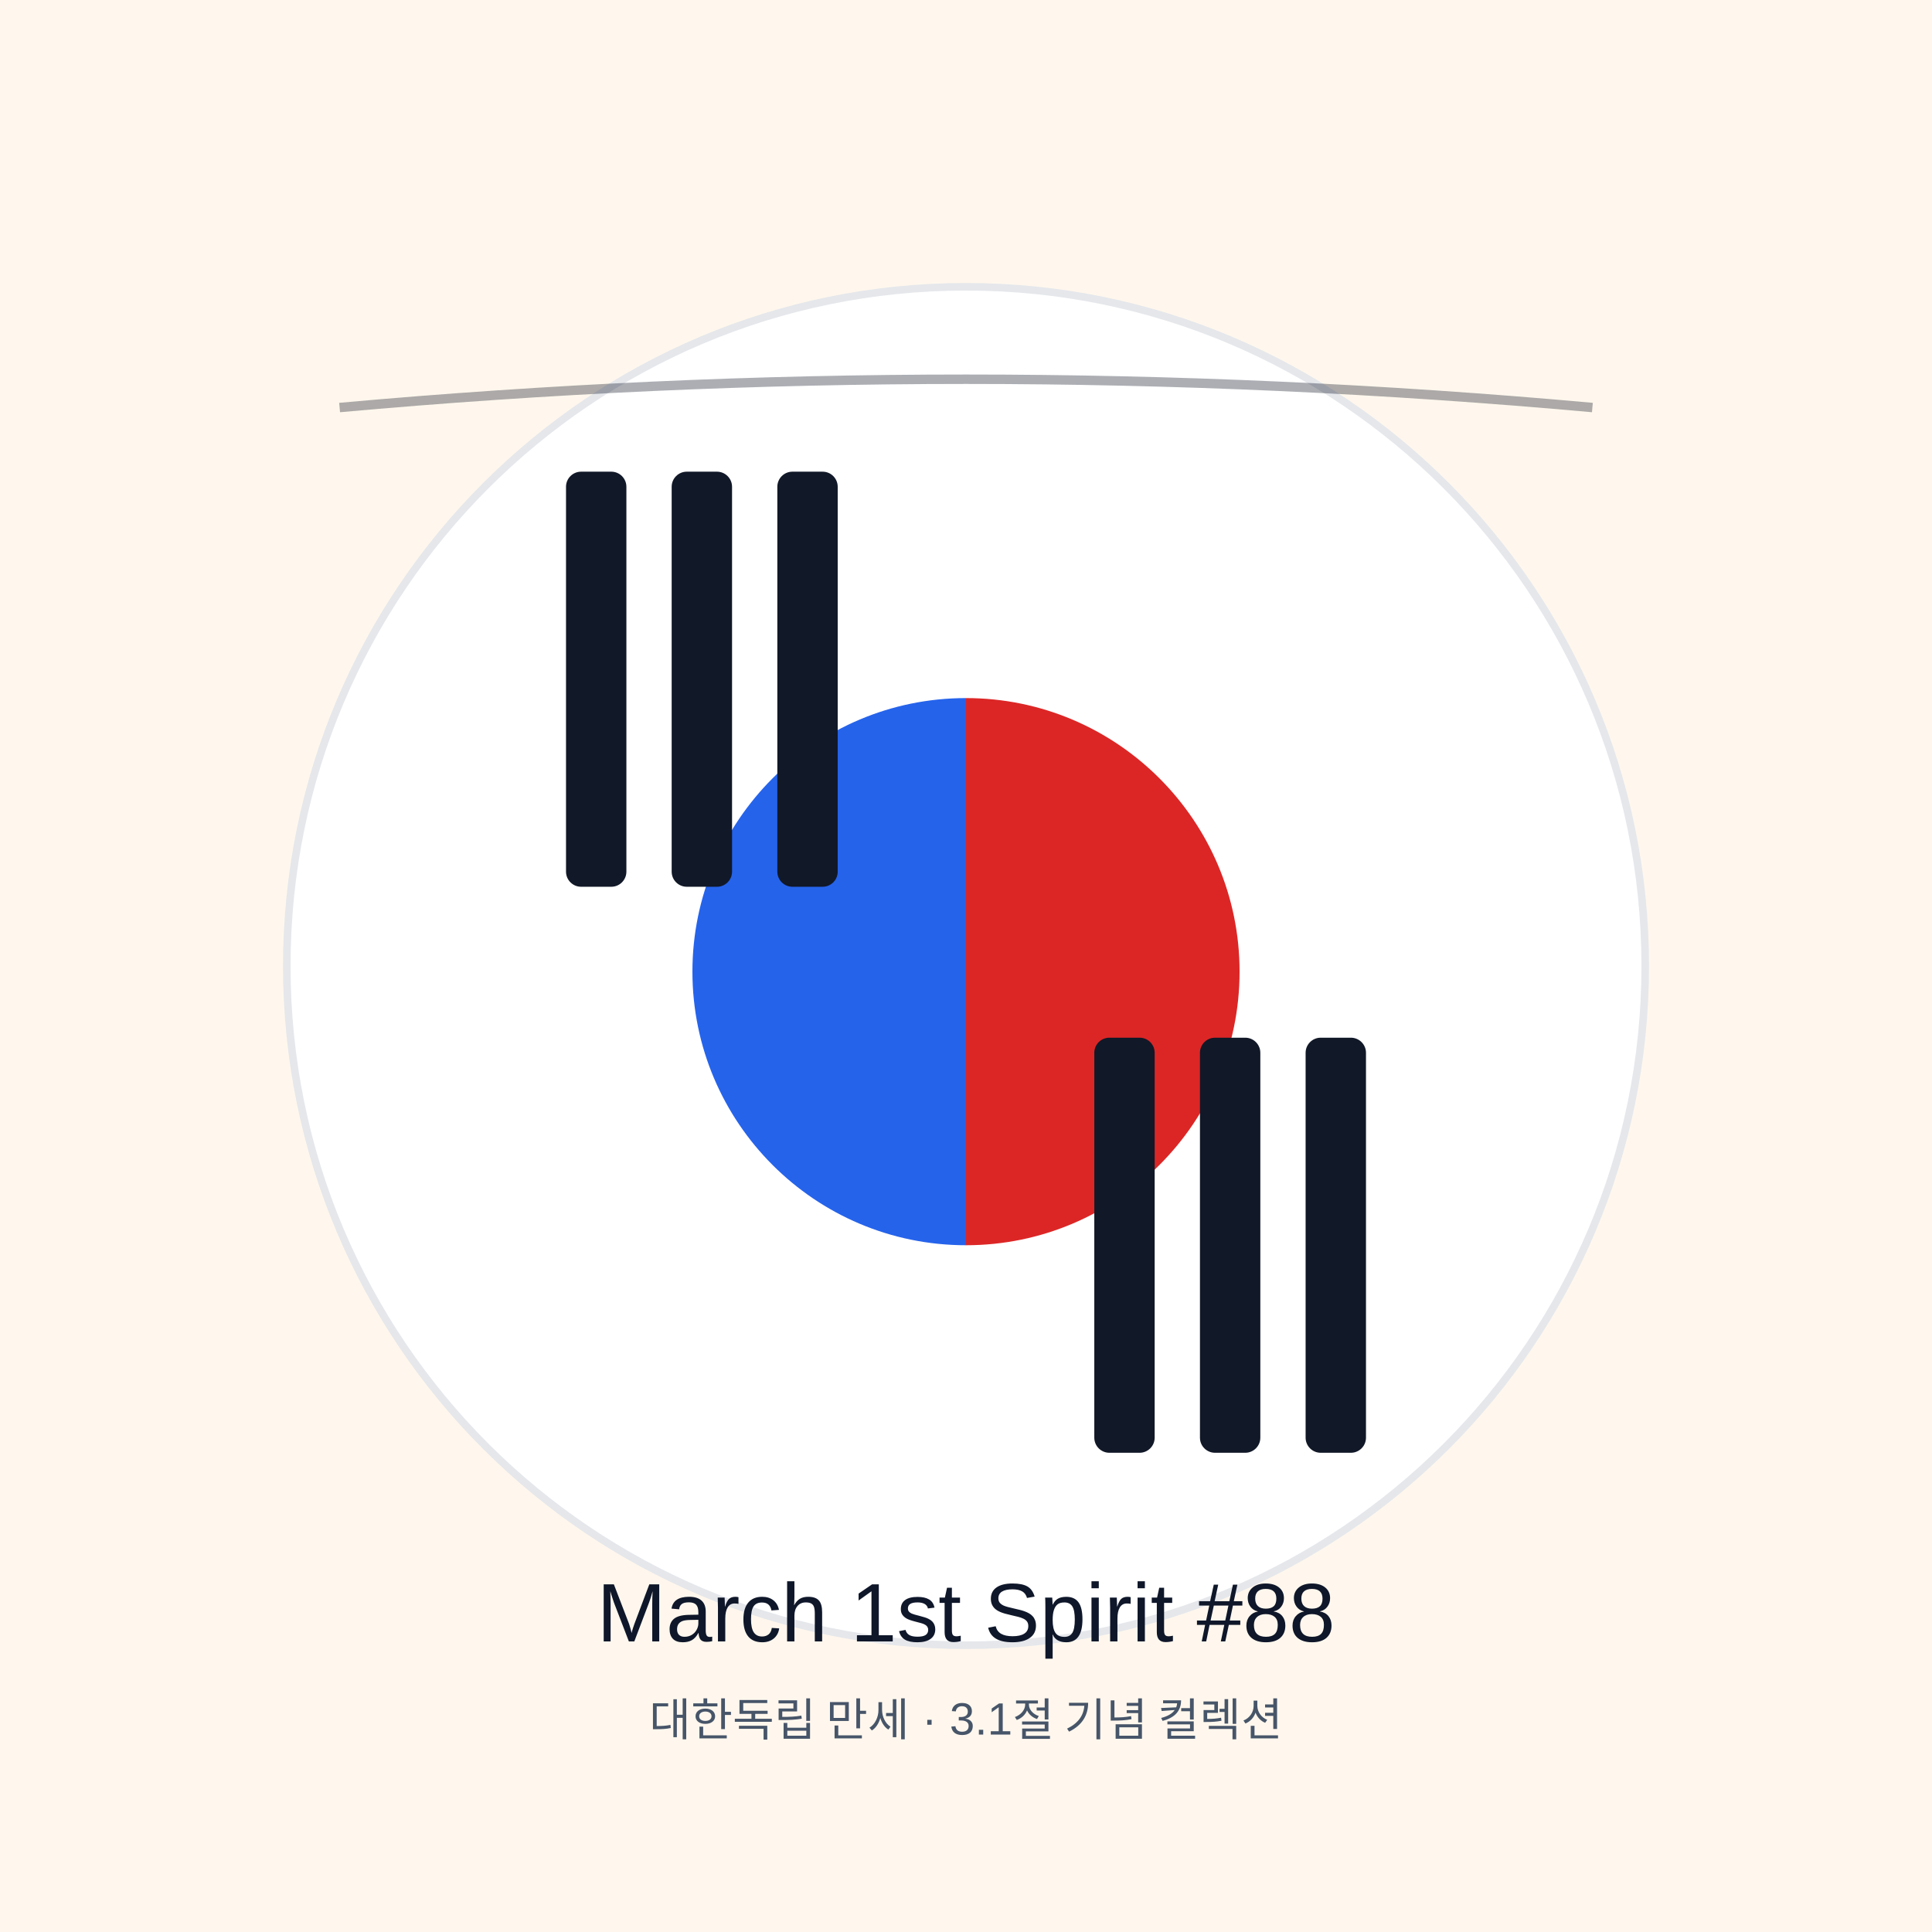
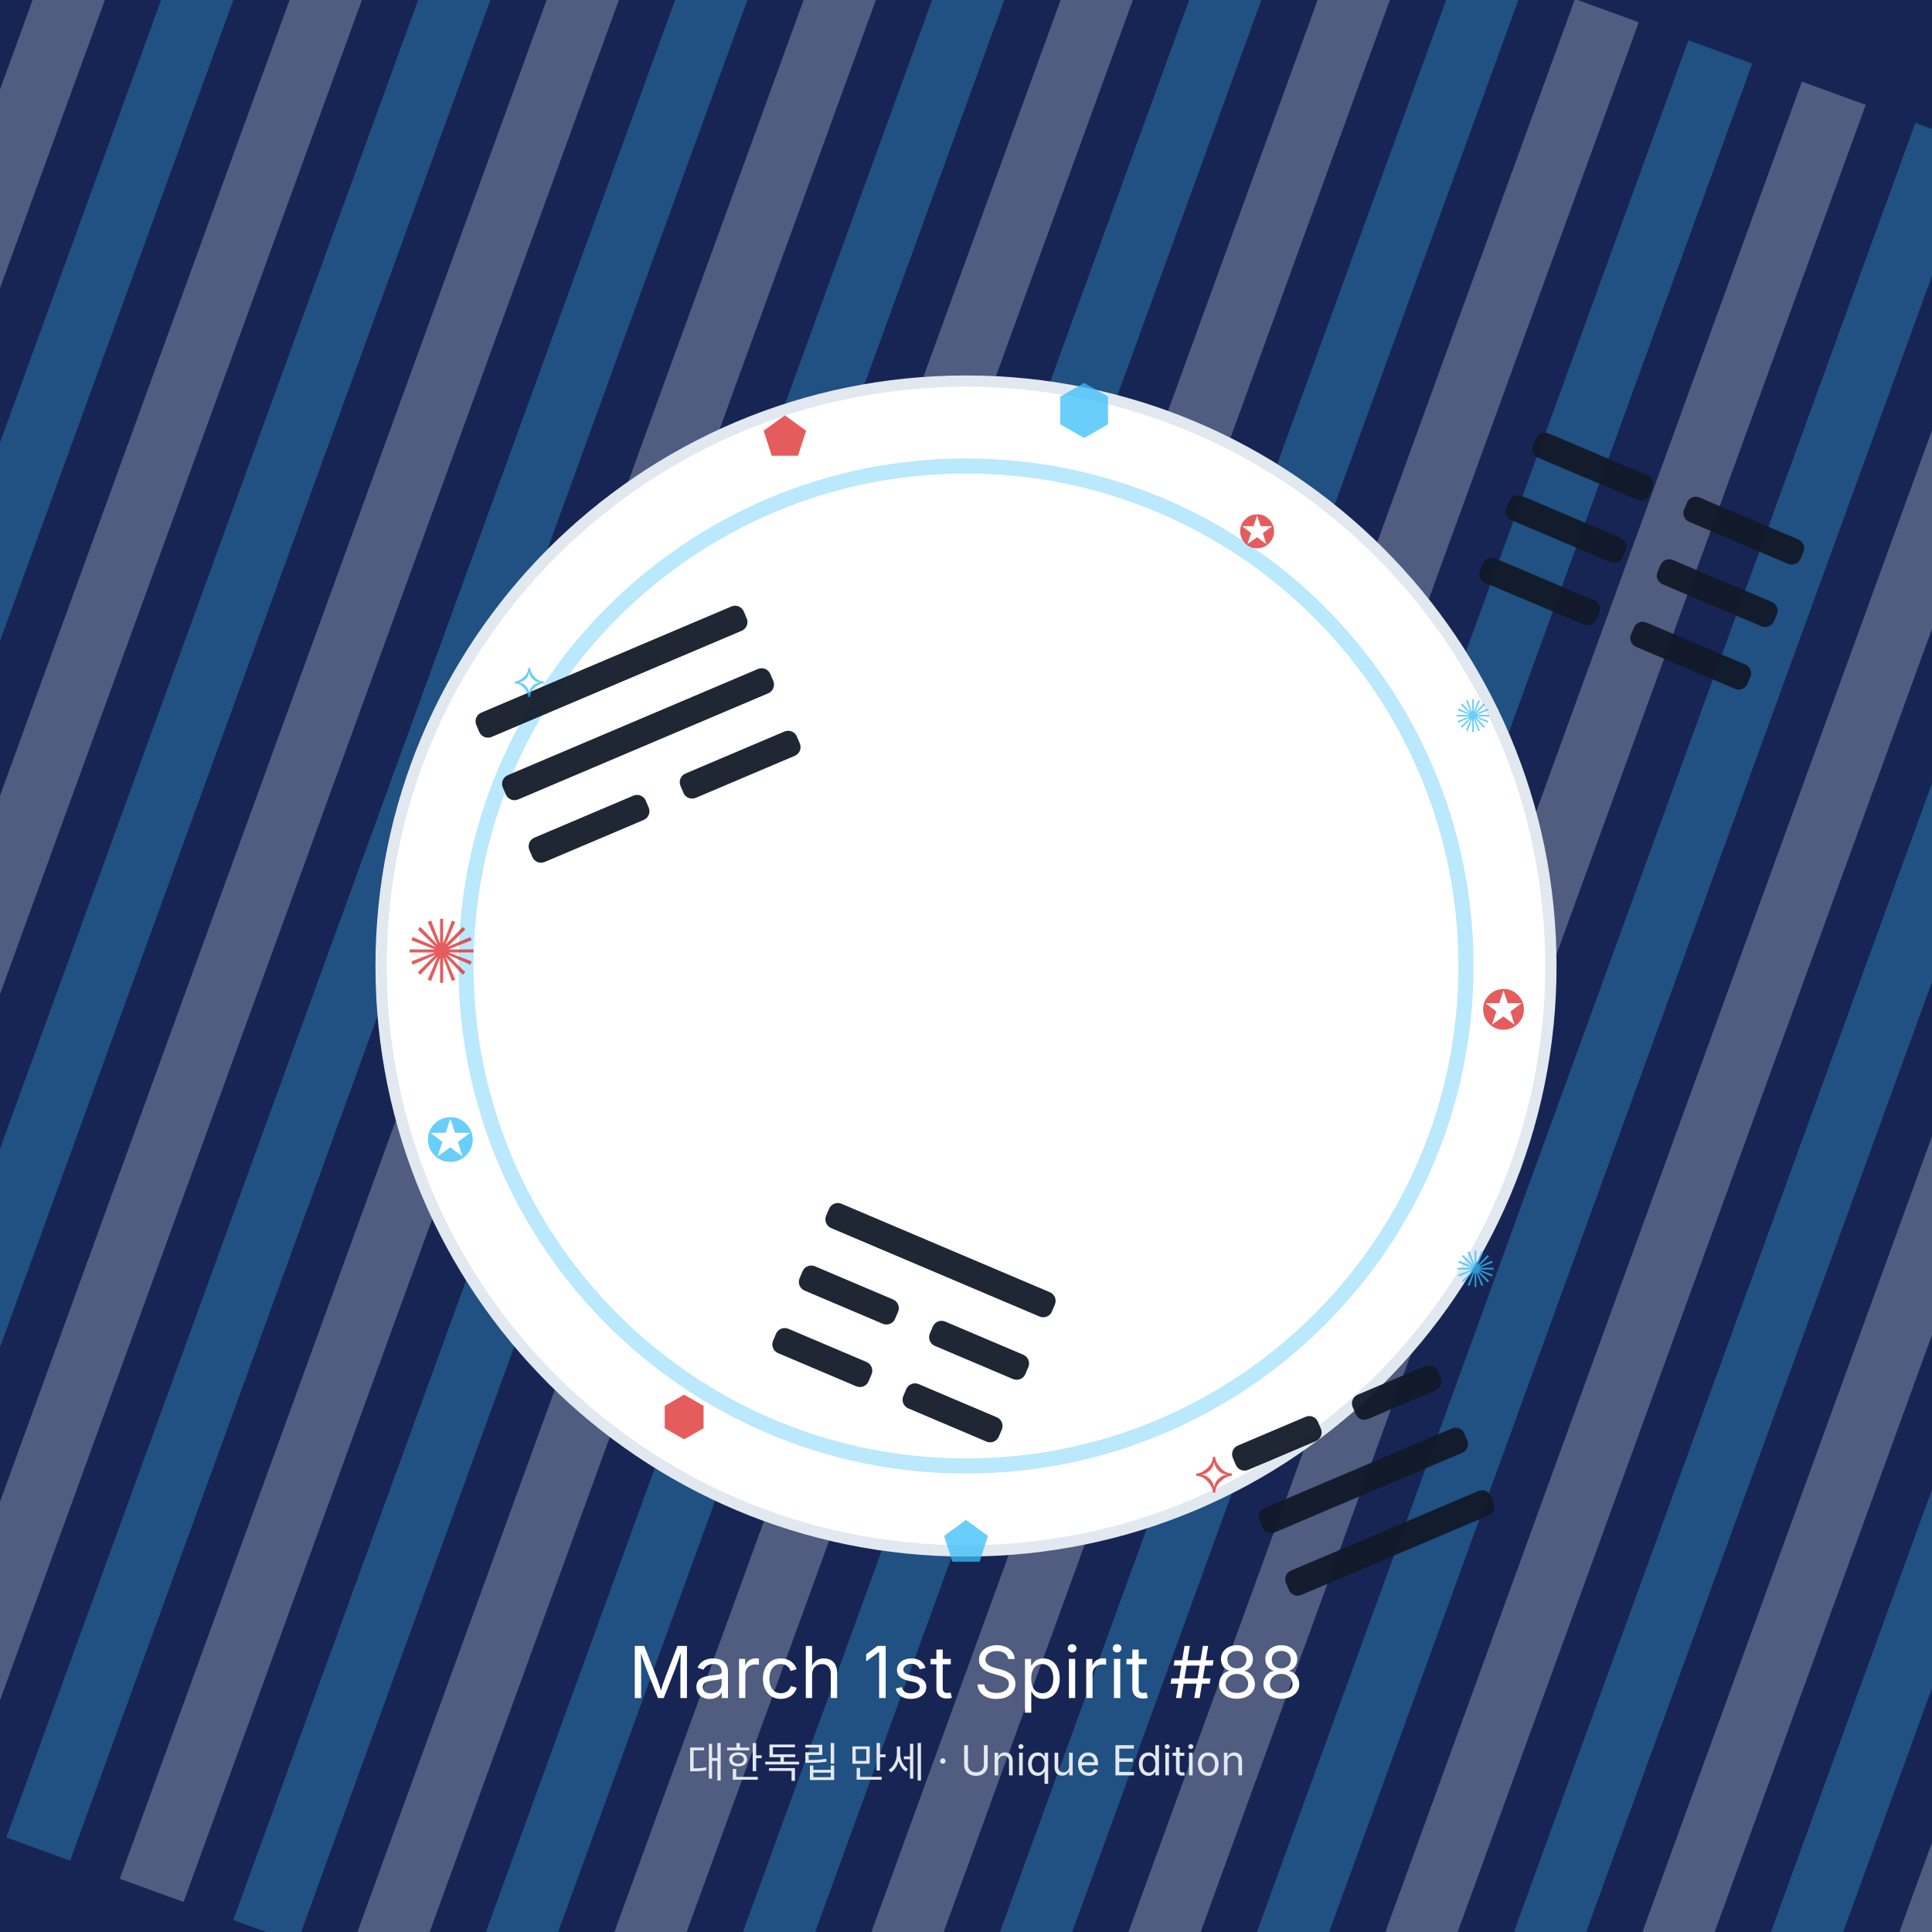
<svg xmlns="http://www.w3.org/2000/svg" width="1024" height="1024" viewBox="0 0 1024 1024">
-   <rect width="1024" height="1024" fill="#fff7ed" />
-   <circle cx="512" cy="512" r="360" fill="#ffffff" stroke="#e5e7eb" stroke-width="4" />
-   <path d="M512 370c80 0 145 65 145 145s-65 145-145 145V370z" fill="#dc2626" />
-   <path d="M512 660c-80 0-145-65-145-145s65-145 145-145v290z" fill="#2563eb" />
-   <rect x="300" y="250" width="32" height="220" rx="8" fill="#111827" />
-   <rect x="356" y="250" width="32" height="220" rx="8" fill="#111827" />
-   <rect x="412" y="250" width="32" height="220" rx="8" fill="#111827" />
-   <rect x="580" y="550" width="32" height="220" rx="8" fill="#111827" />
-   <rect x="636" y="550" width="32" height="220" rx="8" fill="#111827" />
-   <rect x="692" y="550" width="32" height="220" rx="8" fill="#111827" />
-   <path d="M180 216 Q 512 186 844 216" stroke="#111827" stroke-width="5" fill="none" opacity="0.35" />
-   <text x="512" y="870" text-anchor="middle" font-size="44" font-family="Arial, sans-serif" fill="#0f172a">March 1st Spirit #88</text>
-   <text x="512" y="920" text-anchor="middle" font-size="24" font-family="Arial, sans-serif" fill="#475569">대한독립 만세 · 3.1절 기념 컬렉션</text>
+   <rect width="1024" height="1024" fill="#172554" />
+   <rect x="-256" y="-80" width="36" height="1200" transform="rotate(20 512 512)" fill="#e2e8f0" opacity="0.28" />
+   <rect x="-192" y="-80" width="36" height="1200" transform="rotate(20 512 512)" fill="#38bdf8" opacity="0.28" />
+   <rect x="-128" y="-80" width="36" height="1200" transform="rotate(20 512 512)" fill="#e2e8f0" opacity="0.28" />
+   <rect x="-64" y="-80" width="36" height="1200" transform="rotate(20 512 512)" fill="#38bdf8" opacity="0.28" />
+   <rect x="0" y="-80" width="36" height="1200" transform="rotate(20 512 512)" fill="#e2e8f0" opacity="0.28" />
+   <rect x="64" y="-80" width="36" height="1200" transform="rotate(20 512 512)" fill="#38bdf8" opacity="0.28" />
+   <rect x="128" y="-80" width="36" height="1200" transform="rotate(20 512 512)" fill="#e2e8f0" opacity="0.28" />
+   <rect x="192" y="-80" width="36" height="1200" transform="rotate(20 512 512)" fill="#38bdf8" opacity="0.28" />
+   <rect x="256" y="-80" width="36" height="1200" transform="rotate(20 512 512)" fill="#e2e8f0" opacity="0.28" />
+   <rect x="320" y="-80" width="36" height="1200" transform="rotate(20 512 512)" fill="#38bdf8" opacity="0.28" />
+   <rect x="384" y="-80" width="36" height="1200" transform="rotate(20 512 512)" fill="#e2e8f0" opacity="0.28" />
+   <rect x="448" y="-80" width="36" height="1200" transform="rotate(20 512 512)" fill="#38bdf8" opacity="0.28" />
+   <rect x="512" y="-80" width="36" height="1200" transform="rotate(20 512 512)" fill="#e2e8f0" opacity="0.28" />
+   <rect x="576" y="-80" width="36" height="1200" transform="rotate(20 512 512)" fill="#38bdf8" opacity="0.28" />
+   <rect x="640" y="-80" width="36" height="1200" transform="rotate(20 512 512)" fill="#e2e8f0" opacity="0.28" />
+   <rect x="704" y="-80" width="36" height="1200" transform="rotate(20 512 512)" fill="#38bdf8" opacity="0.28" />
+   <rect x="768" y="-80" width="36" height="1200" transform="rotate(20 512 512)" fill="#e2e8f0" opacity="0.28" />
+   <rect x="832" y="-80" width="36" height="1200" transform="rotate(20 512 512)" fill="#38bdf8" opacity="0.28" />
+   <rect x="896" y="-80" width="36" height="1200" transform="rotate(20 512 512)" fill="#e2e8f0" opacity="0.28" />
+   <rect x="960" y="-80" width="36" height="1200" transform="rotate(20 512 512)" fill="#38bdf8" opacity="0.28" />
+   <rect x="1024" y="-80" width="36" height="1200" transform="rotate(20 512 512)" fill="#e2e8f0" opacity="0.28" />
+   <rect x="1088" y="-80" width="36" height="1200" transform="rotate(20 512 512)" fill="#38bdf8" opacity="0.28" />
+   <rect x="1152" y="-80" width="36" height="1200" transform="rotate(20 512 512)" fill="#e2e8f0" opacity="0.28" />
+   <rect x="1216" y="-80" width="36" height="1200" transform="rotate(20 512 512)" fill="#38bdf8" opacity="0.28" />
+   <rect x="1280" y="-80" width="36" height="1200" transform="rotate(20 512 512)" fill="#e2e8f0" opacity="0.28" />
+   <rect x="1344" y="-80" width="36" height="1200" transform="rotate(20 512 512)" fill="#38bdf8" opacity="0.28" />
+   <rect x="1408" y="-80" width="36" height="1200" transform="rotate(20 512 512)" fill="#e2e8f0" opacity="0.28" />
+   <rect x="1472" y="-80" width="36" height="1200" transform="rotate(20 512 512)" fill="#38bdf8" opacity="0.28" />
+   <g>
+     <circle cx="512" cy="512" r="310" fill="#ffffff" stroke="#e2e8f0" stroke-width="6" />
+     <circle cx="512" cy="512" r="265" fill="none" stroke="#38bdf8" opacity="0.35" stroke-width="8" />
+   </g>
+   <g transform="translate(512 503) rotate(248)">
+     <circle cx="0" cy="0" r="144" fill="#ffffff" opacity="0.22" />
+     <path d="M0 -134 A 134 134 0 1 1 0 134 A 67 67 0 1 0 0 -134" fill="#dc2626" />
+     <path d="M0 134 A 134 134 0 1 1 0 -134 A 67 67 0 1 0 0 134" fill="#38bdf8" />
+   </g>
+   <g opacity="0.94">
+     <g transform="rotate(-23 512 512)">
+       <rect x="323" y="288" width="154" height="14" rx="5" fill="#111827" />
+       <rect x="323" y="324" width="154" height="14" rx="5" fill="#111827" />
+       <rect x="323" y="360" width="67" height="14" rx="5" fill="#111827" />
+       <rect x="410" y="360" width="67" height="14" rx="5" fill="#111827" />
+     </g>
+     <g transform="translate(380 0) rotate(23 512 512)">
+       <rect x="331" y="280" width="67" height="14" rx="5" fill="#111827" />
+       <rect x="418" y="280" width="67" height="14" rx="5" fill="#111827" />
+       <rect x="331" y="316" width="67" height="14" rx="5" fill="#111827" />
+       <rect x="418" y="316" width="67" height="14" rx="5" fill="#111827" />
+       <rect x="331" y="352" width="67" height="14" rx="5" fill="#111827" />
+       <rect x="418" y="352" width="67" height="14" rx="5" fill="#111827" />
+     </g>
+     <g transform="translate(0 380) rotate(23 512 512)">
+       <rect x="347" y="304" width="130" height="14" rx="5" fill="#111827" />
+       <rect x="347" y="340" width="55" height="14" rx="5" fill="#111827" />
+       <rect x="422" y="340" width="55" height="14" rx="5" fill="#111827" />
+       <rect x="347" y="376" width="55" height="14" rx="5" fill="#111827" />
+       <rect x="422" y="376" width="55" height="14" rx="5" fill="#111827" />
+     </g>
+     <g transform="translate(380 380) rotate(-23 512 512)">
+       <rect x="339" y="304" width="49" height="14" rx="5" fill="#111827" />
+       <rect x="408" y="304" width="49" height="14" rx="5" fill="#111827" />
+       <rect x="339" y="340" width="118" height="14" rx="5" fill="#111827" />
+       <rect x="339" y="376" width="118" height="14" rx="5" fill="#111827" />
+     </g>
+   </g>
+   <text x="796.9" y="536.9" text-anchor="middle" dominant-baseline="middle" font-size="30" fill="#dc2626" opacity="0.75">✪</text>
+   <text x="782.0" y="674.2" text-anchor="middle" dominant-baseline="middle" font-size="28" fill="#38bdf8" opacity="0.75">✺</text>
+   <text x="643.5" y="781.6" text-anchor="middle" dominant-baseline="middle" font-size="32" fill="#dc2626" opacity="0.75">⟡</text>
+   <text x="512.0" y="819.0" text-anchor="middle" dominant-baseline="middle" font-size="31" fill="#38bdf8" opacity="0.75">⬟</text>
+   <text x="362.6" y="751.1" text-anchor="middle" dominant-baseline="middle" font-size="30" fill="#dc2626" opacity="0.75">⬢</text>
+   <text x="238.7" y="606.1" text-anchor="middle" dominant-baseline="middle" font-size="33" fill="#38bdf8" opacity="0.75">✪</text>
+   <text x="234.0" y="507.1" text-anchor="middle" dominant-baseline="middle" font-size="49" fill="#dc2626" opacity="0.75">✺</text>
+   <text x="280.5" y="361.7" text-anchor="middle" dominant-baseline="middle" font-size="26" fill="#38bdf8" opacity="0.75">⟡</text>
+   <text x="416.0" y="233.1" text-anchor="middle" dominant-baseline="middle" font-size="30" fill="#dc2626" opacity="0.75">⬟</text>
+   <text x="574.6" y="217.6" text-anchor="middle" dominant-baseline="middle" font-size="37" fill="#38bdf8" opacity="0.75">⬢</text>
+   <text x="666.3" y="283.2" text-anchor="middle" dominant-baseline="middle" font-size="25" fill="#dc2626" opacity="0.75">✪</text>
+   <text x="780.7" y="380.9" text-anchor="middle" dominant-baseline="middle" font-size="25" fill="#38bdf8" opacity="0.75">✺</text>
+   <text x="512" y="900" text-anchor="middle" font-size="38" font-family="Inter, Arial, sans-serif" fill="#ffffff">March 1st Spirit #88</text>
+   <text x="512" y="942" text-anchor="middle" font-size="22" font-family="Inter, Arial, sans-serif" fill="#e2e8f0">대한독립 만세 · Unique Edition</text>
</svg>
